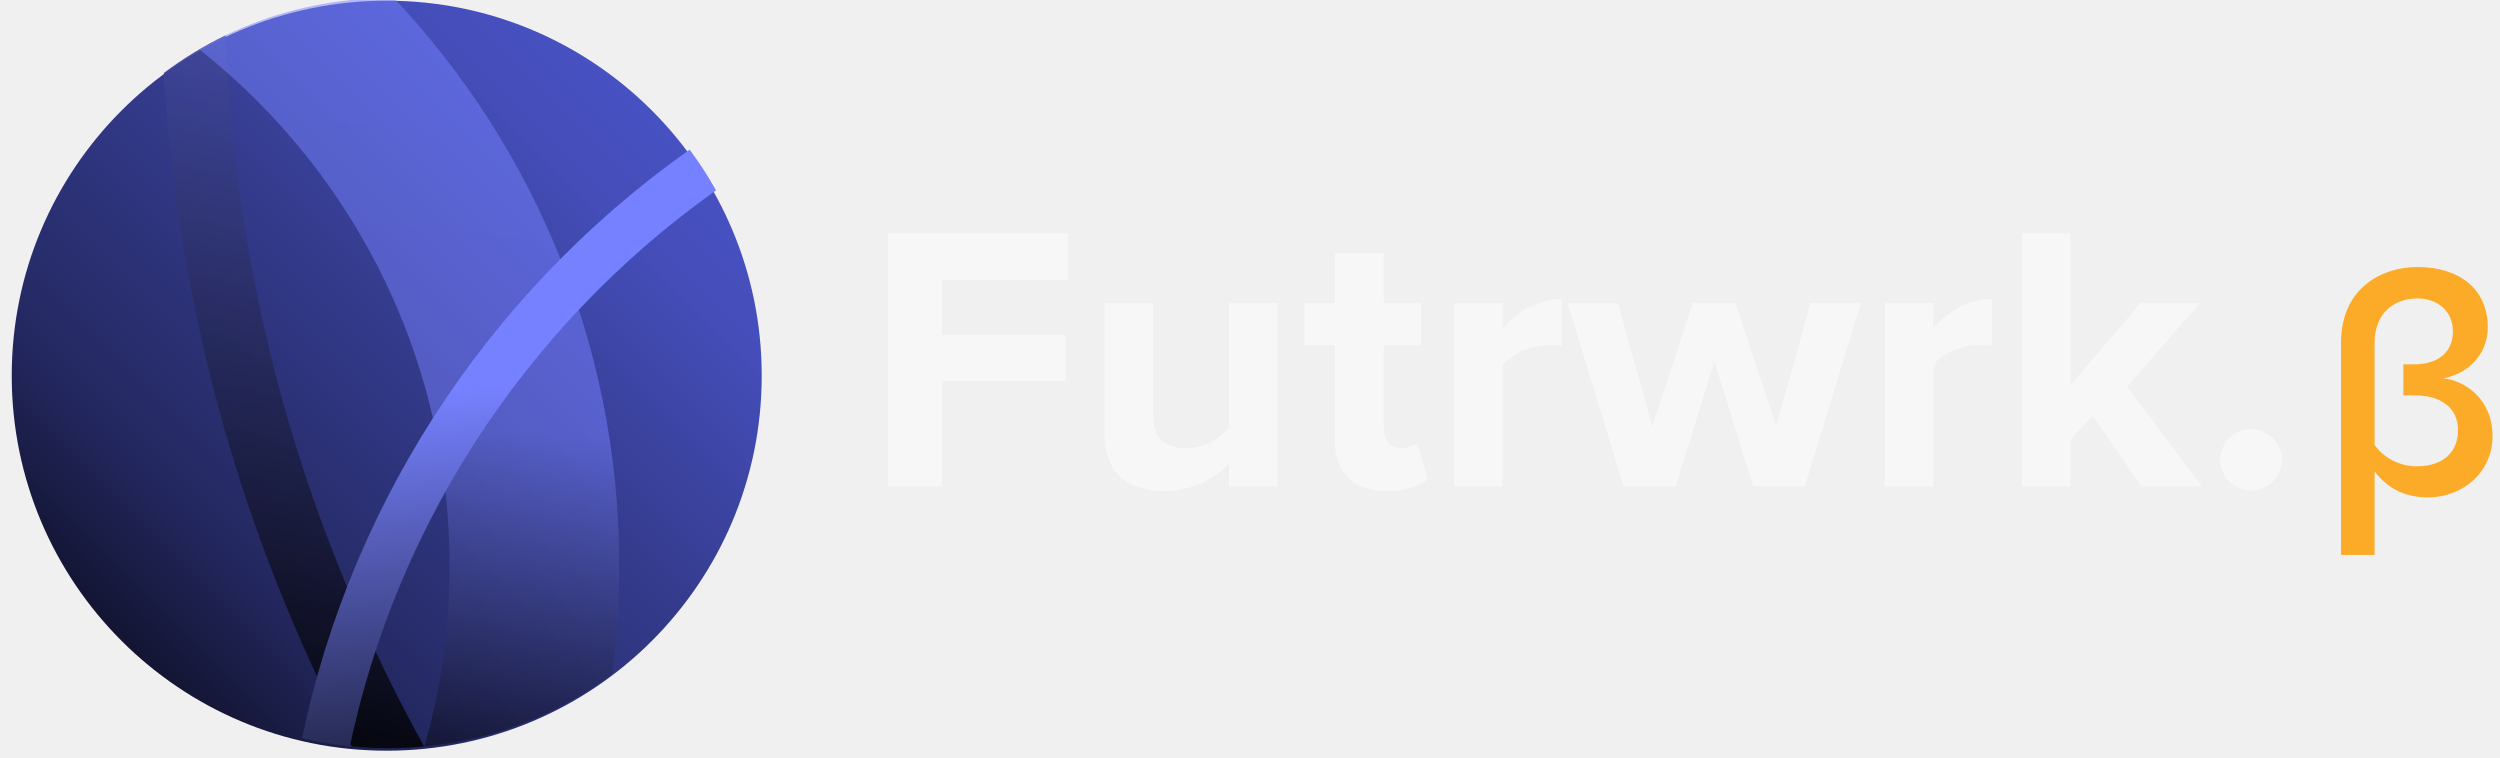
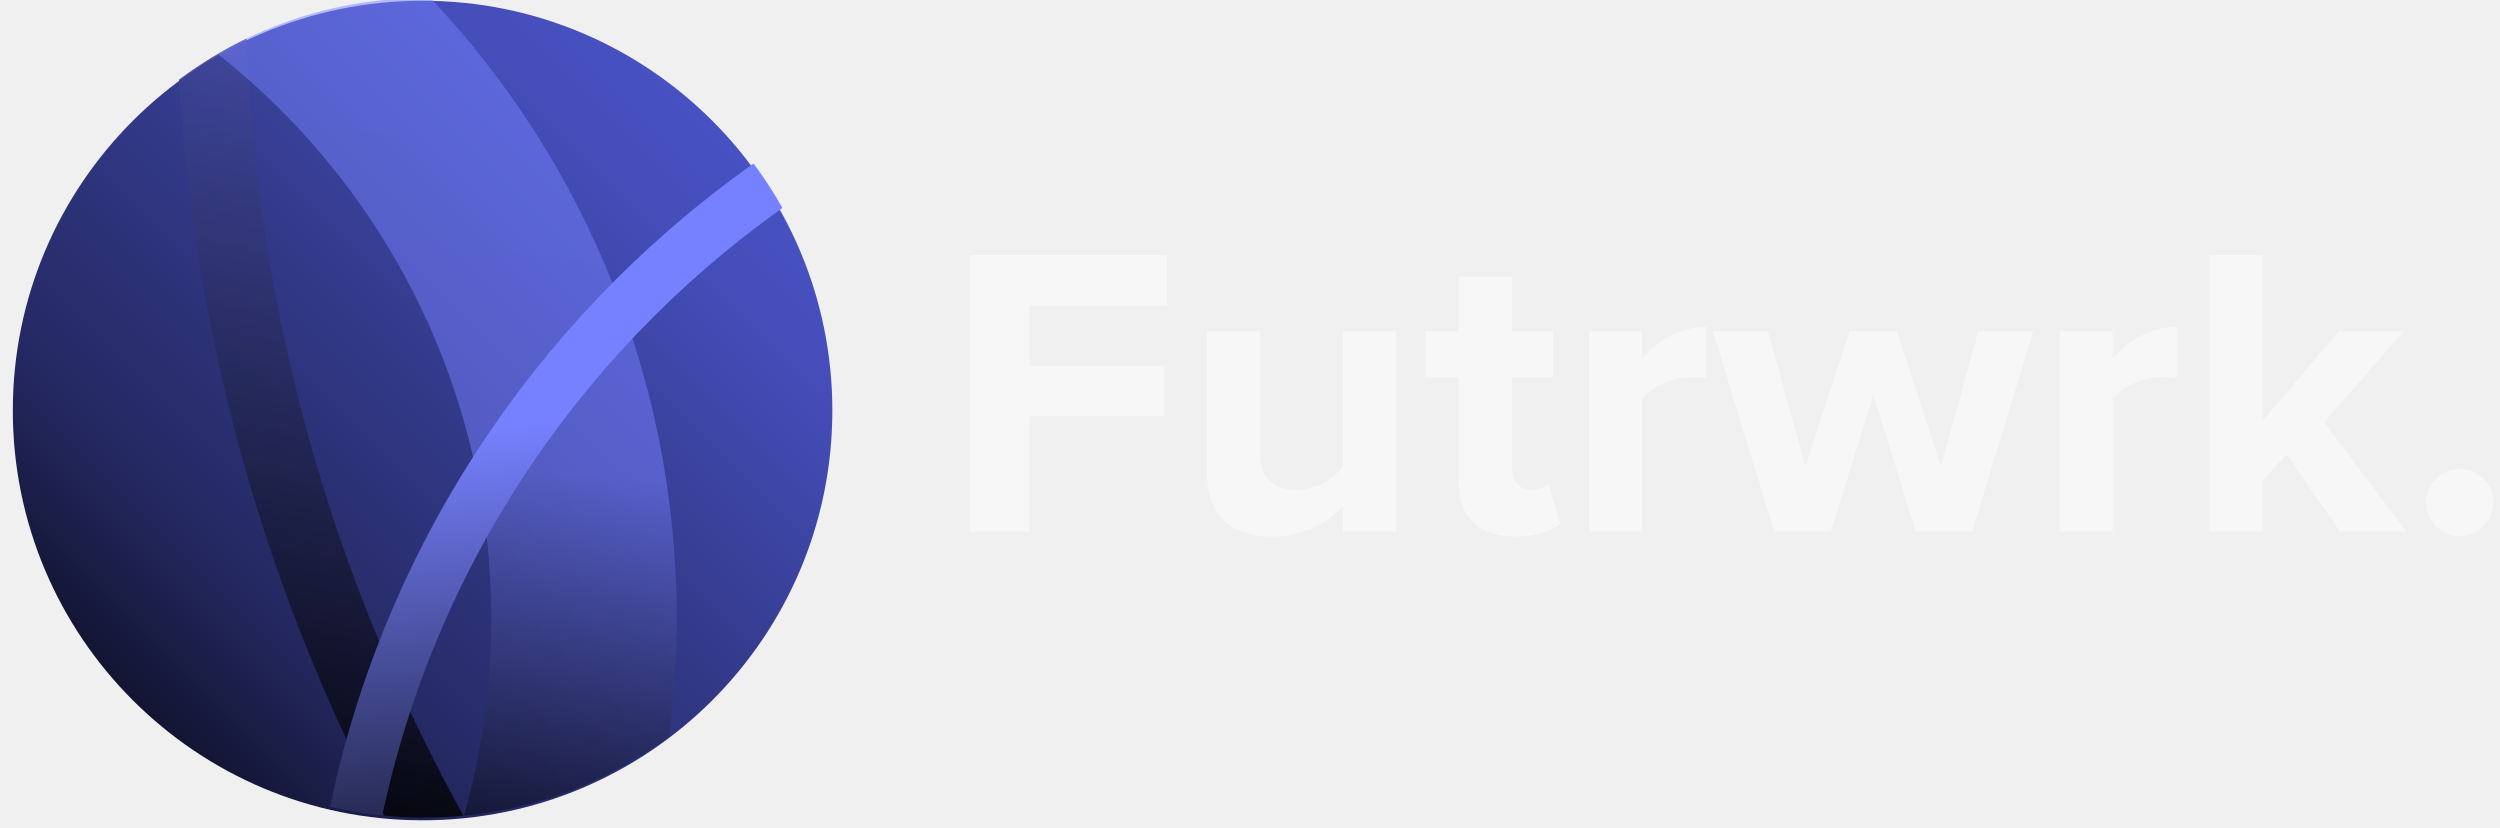
- <svg xmlns="http://www.w3.org/2000/svg" viewBox="0 0 165 50" width="165" height="50">
+ <svg xmlns="http://www.w3.org/2000/svg" viewBox="0 0 151 50" width="151" height="50">
  <defs>
    <linearGradient x1="0%" y1="100%" x2="100%" y2="0%" id="a">
      <stop offset="0" />
      <stop stop-color="#242861" offset=".287" />
      <stop stop-color="#333A8A" offset=".526" />
      <stop stop-color="#444DB8" offset=".754" />
      <stop stop-color="#4D57D0" offset="1" />
    </linearGradient>
    <linearGradient x1="20.974%" y1="41.575%" x2="14.38%" y2="76.532%" id="b">
      <stop stop-color="#6974FF" offset="0" />
      <stop stop-color="#6873FD" offset=".022" />
      <stop offset="1" />
      <stop stop-color="#D4D7ED" offset="1" />
      <stop offset="1" />
    </linearGradient>
    <linearGradient x1="47.781%" y1="9.647%" x2="42.732%" y2="58.032%" id="d">
      <stop stop-color="#7681FF" offset="0" />
      <stop stop-color="#7580FD" offset=".53" />
      <stop offset="1" />
    </linearGradient>
    <linearGradient x1="14.028%" y1="20.332%" x2="16.455%" y2="47.882%" id="e">
      <stop stop-color="#7681FF" offset="0" />
      <stop offset="1" />
    </linearGradient>
  </defs>
  <g fill="none" fill-rule="evenodd">
    <g transform="translate(.774 .046)">
      <mask id="c" fill="#fff">
        <circle cx="24.868" cy="24.585" r="24.75" />
      </mask>
      <circle cx="24.75" cy="24.75" r="24.75" fill="url(#a)" />
      <path d="M119.841 105.936c59.595 0 107.908-48.313 107.908-107.909 0-59.596-48.313-107.909-107.909-107.909-59.596 0-107.909 48.313-107.909 107.909 0 13.327 2.417 26.09 6.835 37.875 15.338 40.913 54.805 70.034 101.074 70.034h.001Z" stroke="url(#b)" stroke-width="4.2" opacity=".896" mask="url(#c)" />
      <path d="M-14.516 86.307a48.8 48.8 0 0 0 29.6-9.944c11.796-8.95 19.414-23.12 19.414-39.07 0-27.069-21.945-49.013-49.014-49.013-27.07 0-49.013 21.944-49.013 49.014 0 27.069 21.944 49.013 49.013 49.013Z" stroke="url(#d)" stroke-width="11.2" opacity=".503" mask="url(#c)" />
      <path d="M81.342 123.702c34.206 0 61.934-27.728 61.934-61.933 0-18.649-8.242-35.373-21.282-46.727C111.116 5.57 96.899-.165 81.341-.165c-34.204 0-61.932 27.729-61.932 61.934s27.728 61.933 61.933 61.933Z" stroke="url(#e)" stroke-width="3.2" mask="url(#c)" />
    </g>
    <path d="M58.606 32.106h3.574v-6.96h8.13V22.09h-8.13v-3.63h8.307v-3.054H58.606v16.7Zm22.503 0h3.197V20.013h-3.197V28.2c-.554.7-1.536 1.377-2.769 1.377-1.36 0-2.24-.551-2.24-2.228v-7.336h-3.197V28.6c0 2.354 1.259 3.806 3.927 3.806 1.988 0 3.448-.901 4.279-1.828v1.528Zm10.446.3c1.334 0 2.19-.35 2.668-.776l-.68-2.404c-.176.176-.629.35-1.107.35-.705 0-1.108-.575-1.108-1.326v-5.458h2.467v-2.78h-2.467v-3.303h-3.222v3.305h-2.013v2.779h2.013v6.31c0 2.15 1.21 3.303 3.45 3.303h-.001Zm4.43-.3h3.197v-7.987c.528-.776 1.938-1.352 2.995-1.352.352 0 .654.025.881.075v-3.106c-1.51 0-3.02.852-3.876 1.928v-1.651h-3.197v12.093Zm19.734 0h3.398l3.7-12.093h-3.321l-2.266 8.137-2.668-8.137h-2.844l-2.668 8.137-2.266-8.137h-3.322l3.7 12.093h3.423l2.568-8.238 2.567 8.238h-.001Zm8.684 0h3.197v-7.987c.528-.776 1.938-1.352 2.995-1.352.352 0 .654.025.881.075v-3.106c-1.51 0-3.02.852-3.876 1.928v-1.651h-3.197v12.093Zm16.94 0h4.002l-4.958-6.61 4.807-5.483h-3.926l-4.607 5.383v-9.99h-3.197v16.7h3.197v-3.105l1.46-1.552 3.222 4.657Zm5.185-1.753c0 1.102.932 2.028 2.04 2.028 1.107 0 2.038-.926 2.038-2.028 0-1.102-.931-2.028-2.039-2.028-1.107 0-2.039.926-2.039 2.028Z" fill="#F7F7F7" />
-     <path d="M156.723 36.624v-5.517c.781 1.06 1.941 1.721 3.502 1.721 2.363 0 4.283-1.699 4.283-4.038 0-2.516-1.899-3.685-3.249-3.818 1.435-.264 2.933-1.412 2.933-3.376 0-2.471-1.815-3.972-4.642-3.972-2.405 0-5.042 1.434-5.042 4.987v14.013h2.215Zm0-7.26v-6.753c0-1.898 1.245-2.913 2.827-2.913 1.308 0 2.342.817 2.342 2.185 0 1.412-1.055 2.163-2.532 2.163h-.738v2.052h.802c1.603 0 2.806.772 2.806 2.295 0 1.434-.971 2.383-2.722 2.383-1.203 0-2.236-.618-2.785-1.412Z" fill="#FF9E00" fill-opacity=".83" />
  </g>
</svg>
